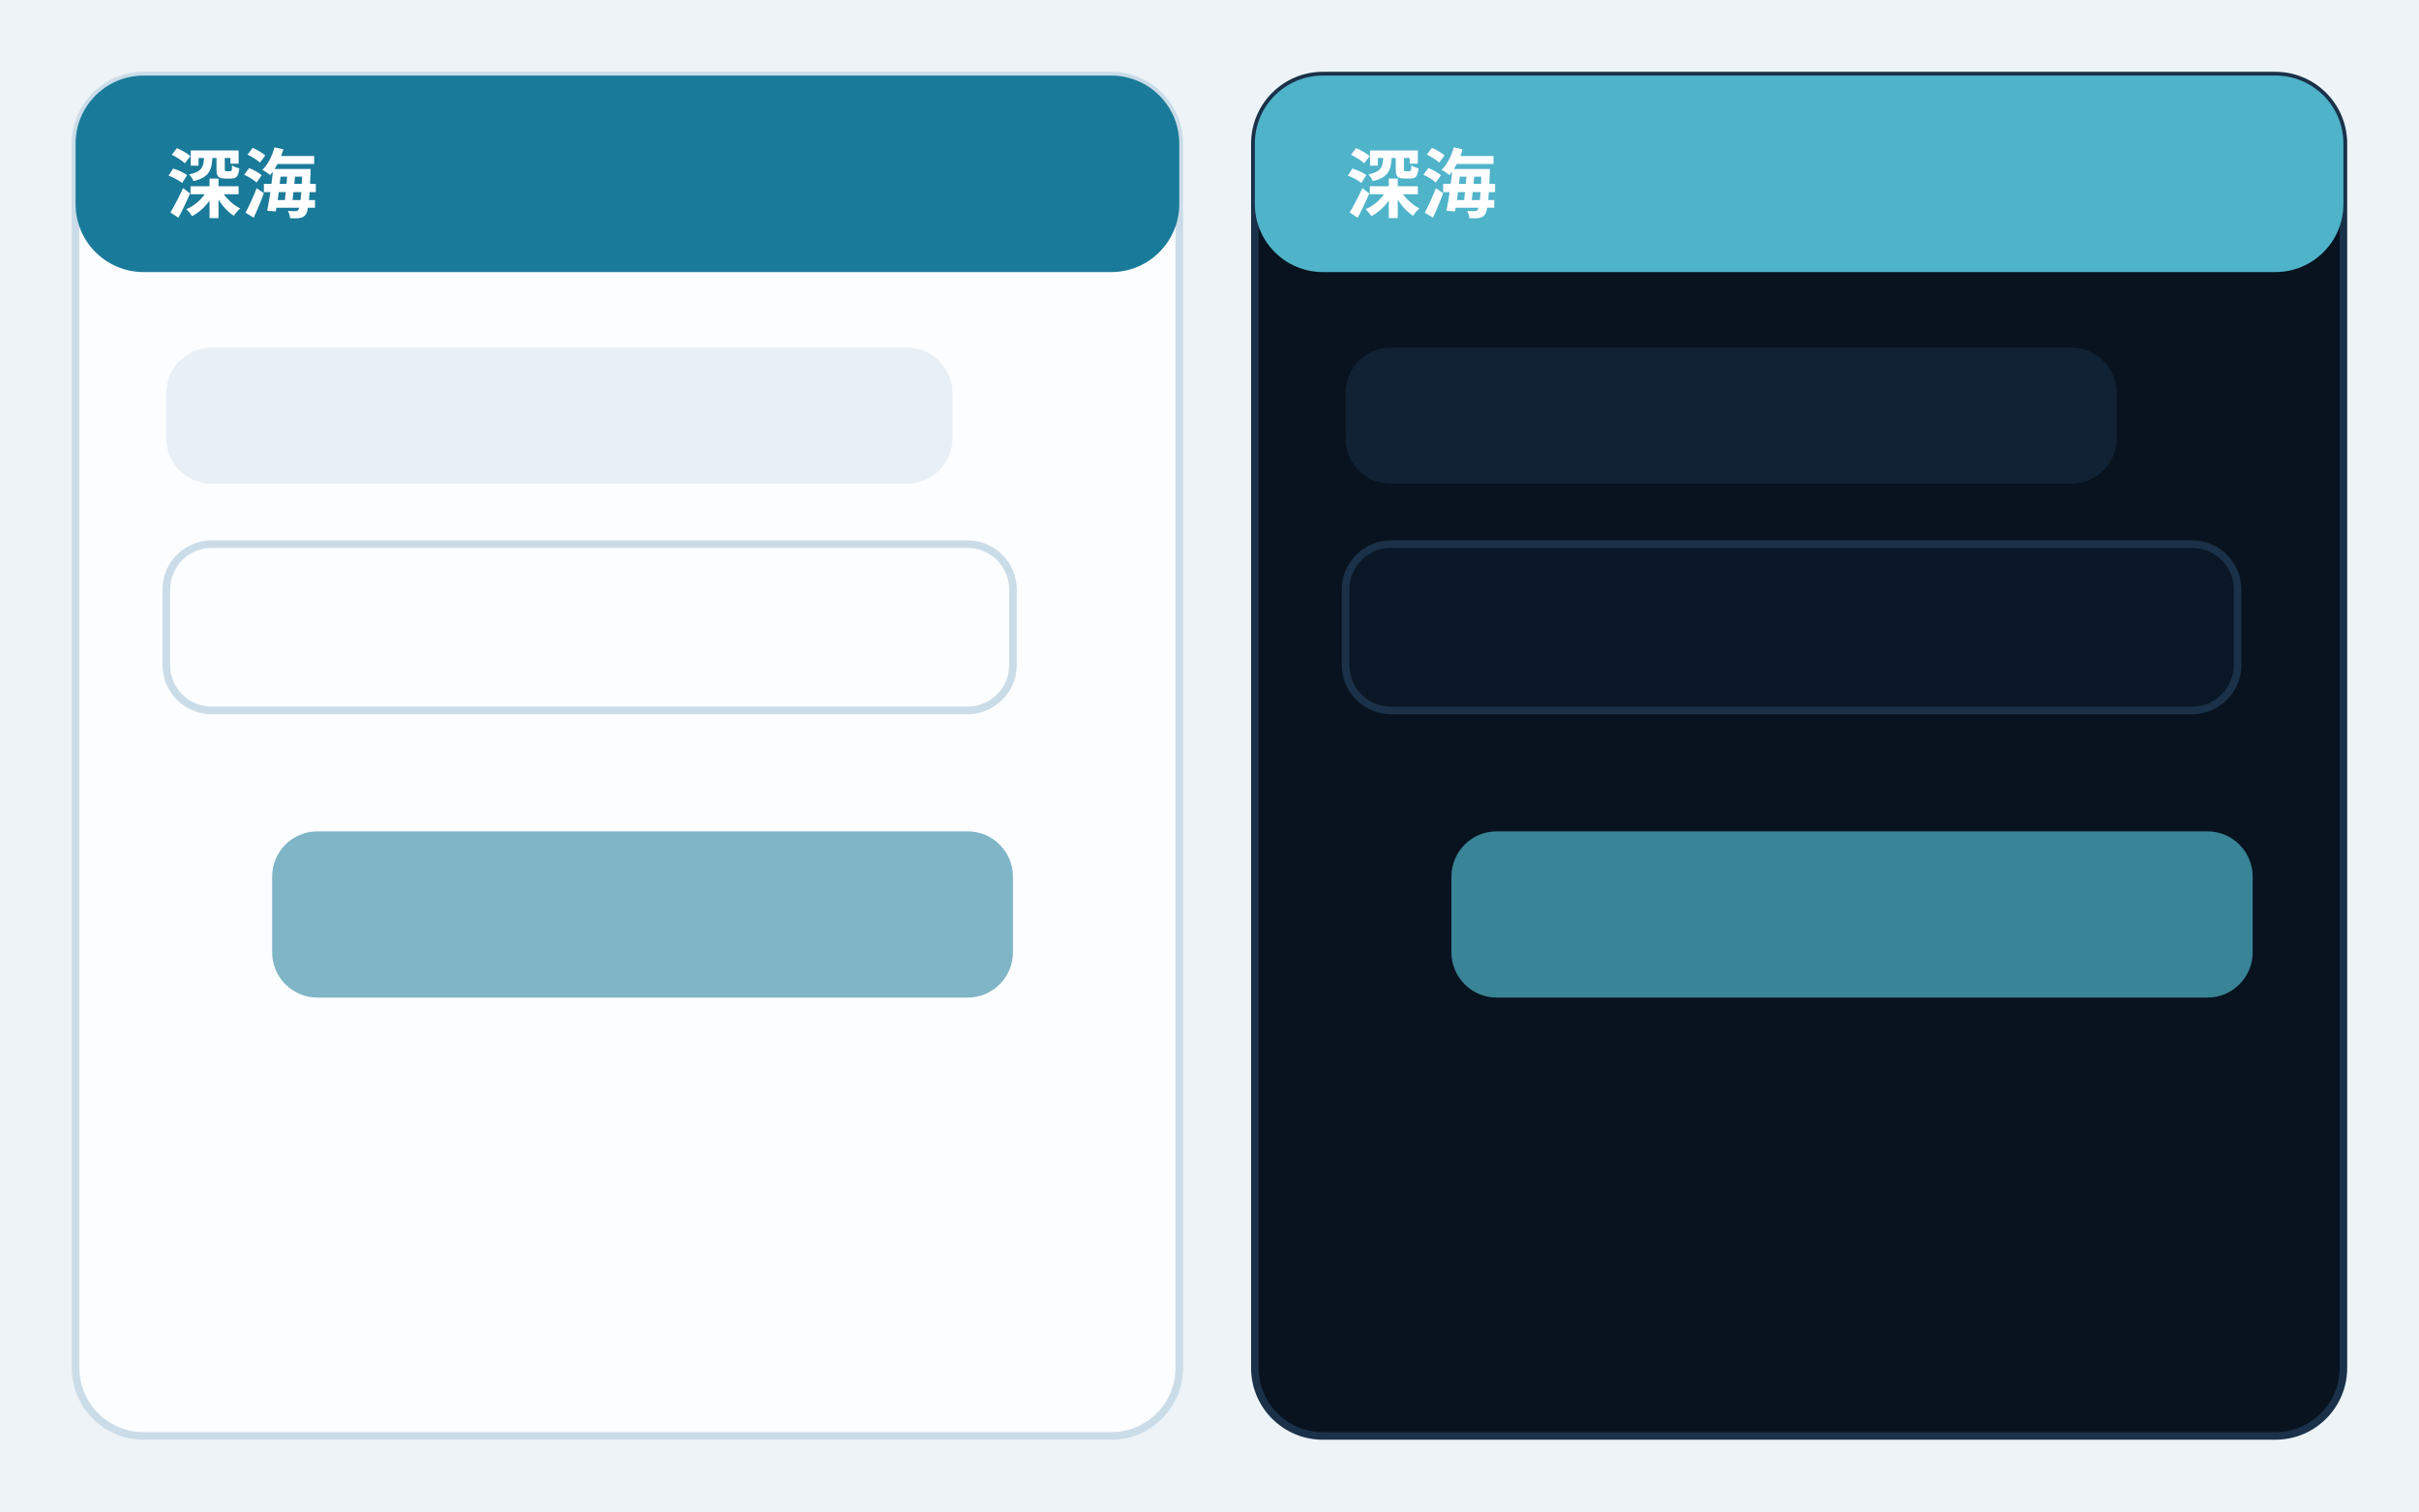
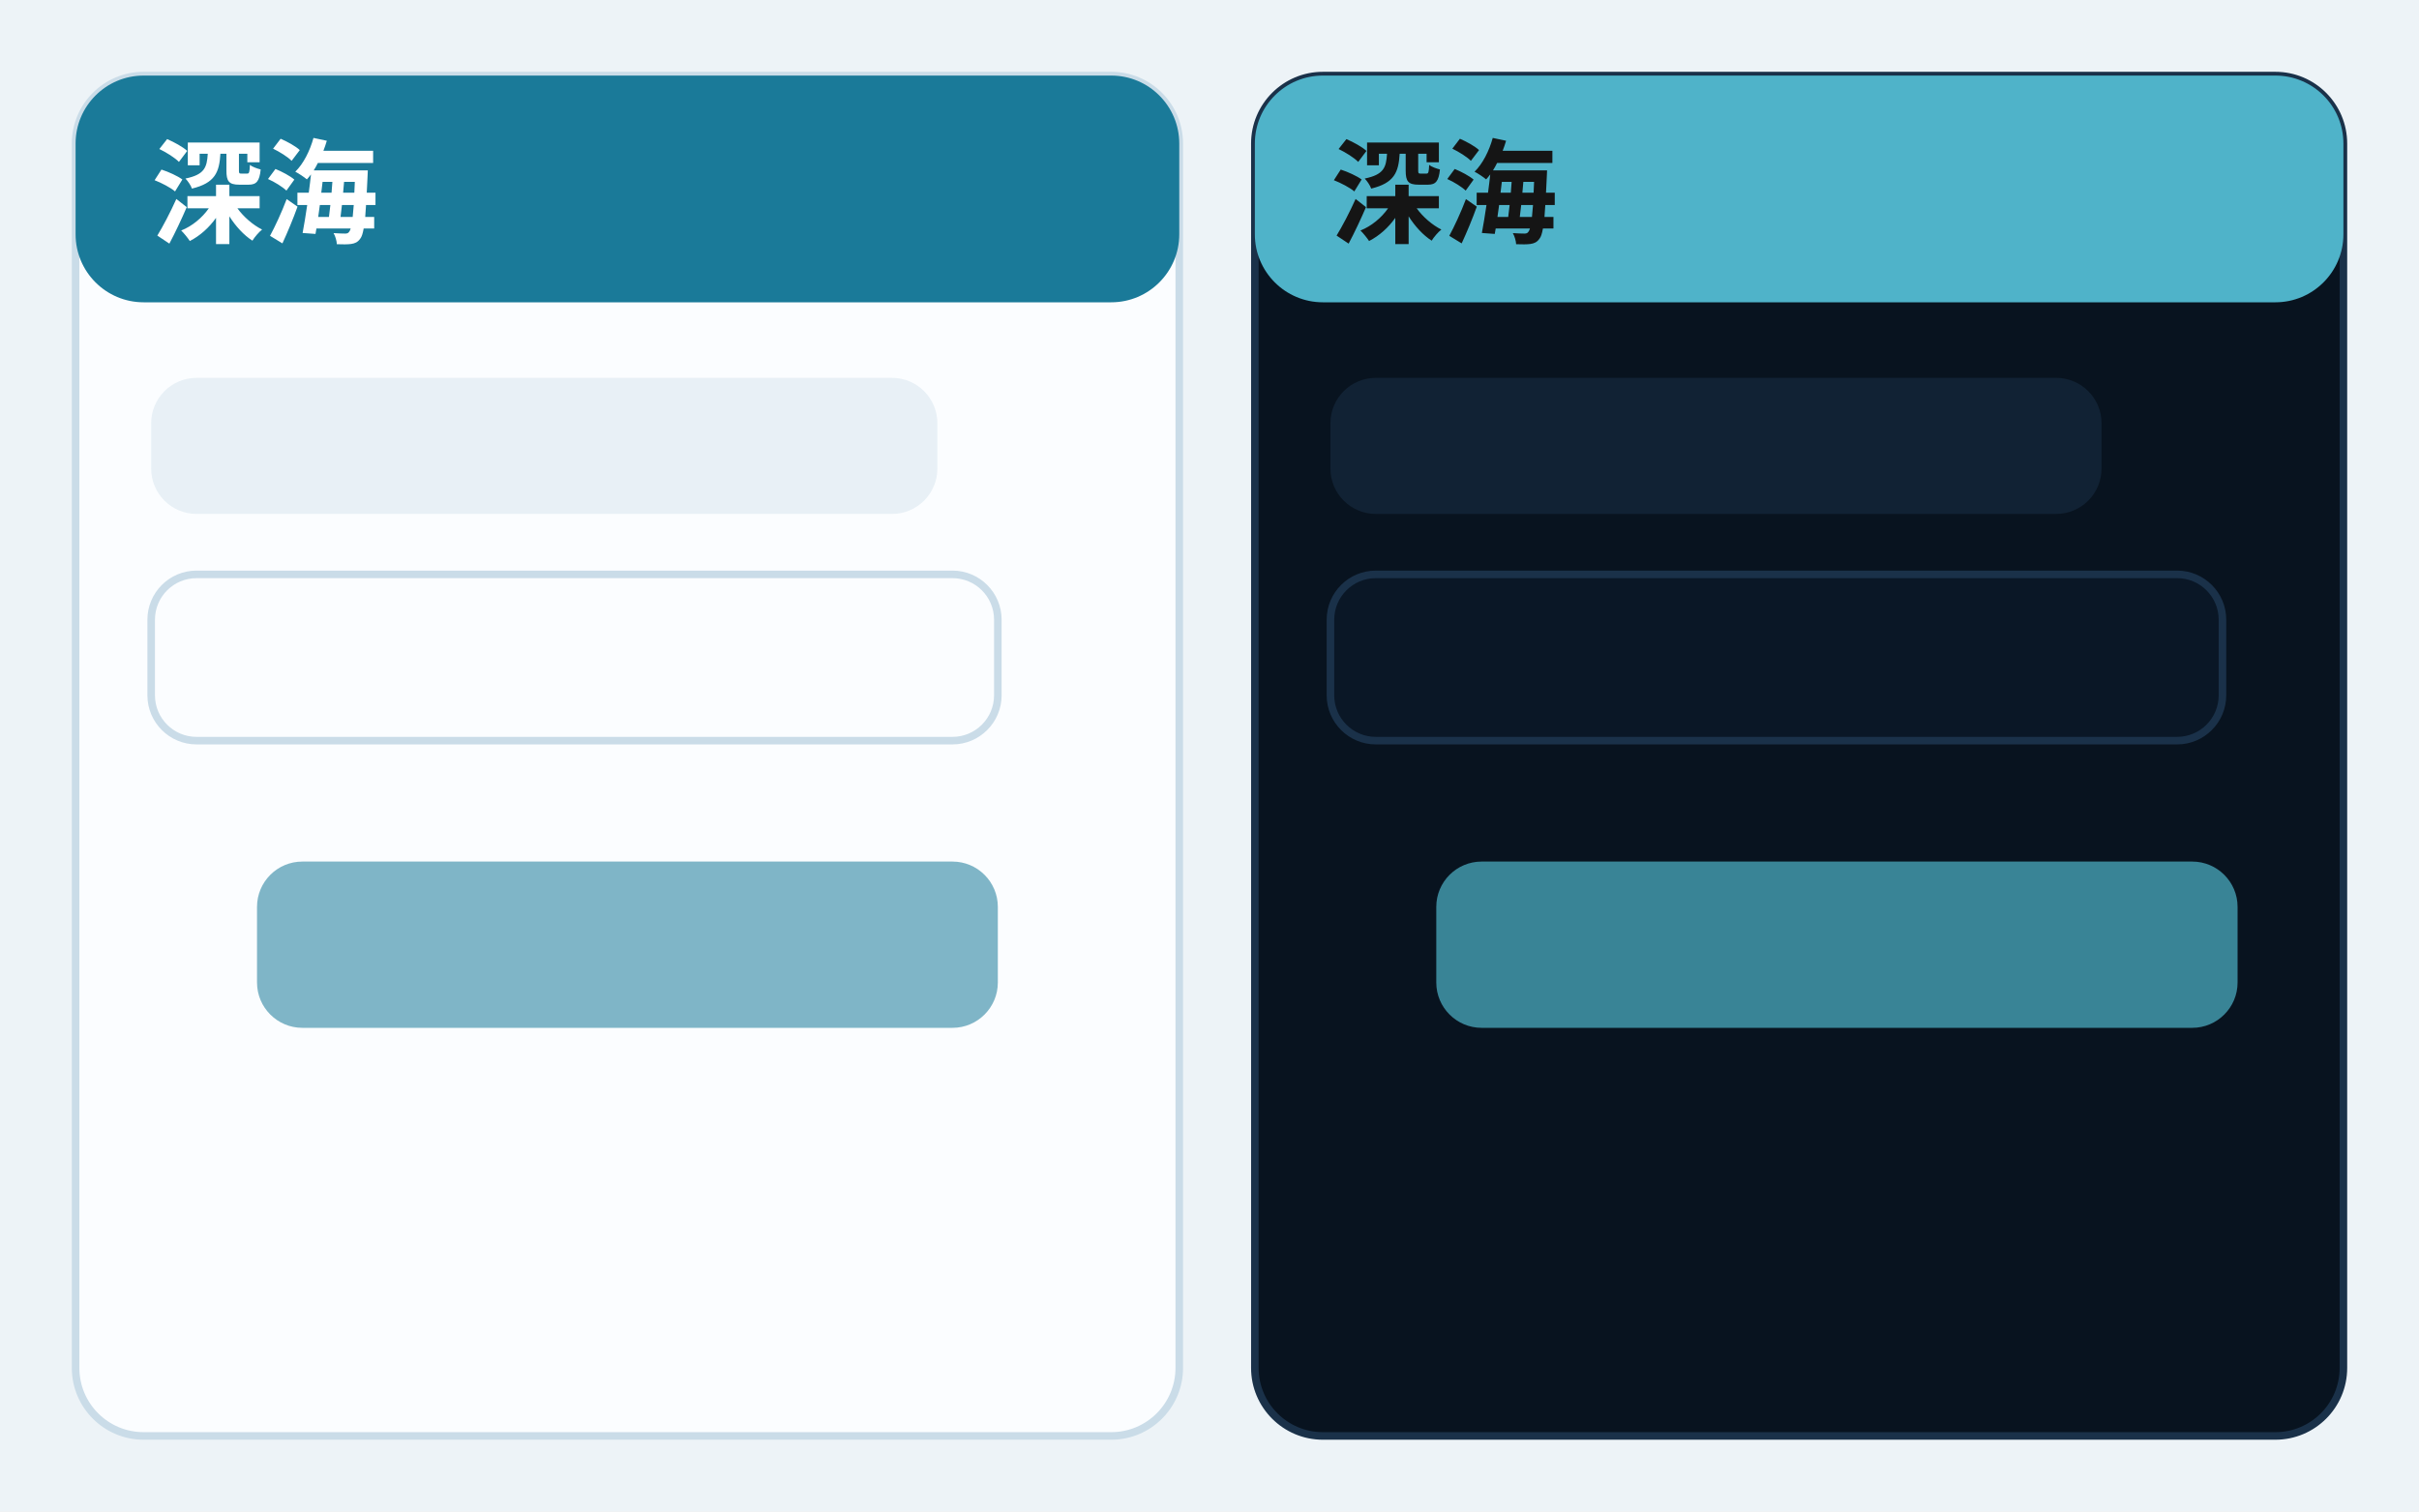
<svg xmlns="http://www.w3.org/2000/svg" width="320" height="200" viewBox="0 0 320 200">
  <rect width="320" height="200" fill="#edf3f7" />
  <rect x="10" y="10" width="146" height="180" rx="9" fill="#fbfdff" stroke="#cadce8" stroke-width="1" />
-   <rect x="10" y="10" width="146" height="26" rx="9" fill="#1a7a99" />
-   <text x="22" y="28" font-family="Arial,sans-serif" font-size="10" font-weight="bold" fill="#fff">深海</text>
-   <rect x="22" y="46" width="104" height="18" rx="6" fill="#cadce8" opacity=".4" />
-   <rect x="22" y="72" width="112" height="22" rx="6" fill="#fbfdff" stroke="#cadce8" />
-   <rect x="36" y="110" width="98" height="22" rx="6" fill="#1a7a99" opacity=".55" />
+   <rect x="10" y="10" width="146" height="30" rx="9" fill="#1a7a99" />
+   <text x="20" y="31" font-family="Arial,sans-serif" font-size="15" font-weight="bold" fill="#ffffff">深海</text>
+   <rect x="20" y="50" width="104" height="18" rx="6" fill="#cadce8" opacity=".4" />
+   <rect x="20" y="76" width="112" height="22" rx="6" fill="#fbfdff" stroke="#cadce8" />
+   <rect x="34" y="114" width="98" height="22" rx="6" fill="#1a7a99" opacity=".55" />
  <rect x="166" y="10" width="144" height="180" rx="9" fill="#08131f" stroke="#1a3149" stroke-width="1" />
-   <rect x="166" y="10" width="144" height="26" rx="9" fill="#4fb3c9" />
-   <text x="178" y="28" font-family="Arial,sans-serif" font-size="10" font-weight="bold" fill="#fff">深海</text>
-   <rect x="178" y="46" width="102" height="18" rx="6" fill="#1a3149" opacity=".5" />
-   <rect x="178" y="72" width="118" height="22" rx="6" fill="#0a1726" stroke="#1a3149" />
-   <rect x="192" y="110" width="106" height="22" rx="6" fill="#4fb3c9" opacity=".7" />
+   <rect x="166" y="10" width="144" height="30" rx="9" fill="#4fb3c9" />
+   <text x="176" y="31" font-family="Arial,sans-serif" font-size="15" font-weight="bold" fill="#151515">深海</text>
+   <rect x="176" y="50" width="102" height="18" rx="6" fill="#1a3149" opacity=".5" />
+   <rect x="176" y="76" width="118" height="22" rx="6" fill="#0a1726" stroke="#1a3149" />
+   <rect x="190" y="114" width="106" height="22" rx="6" fill="#4fb3c9" opacity=".7" />
</svg>
